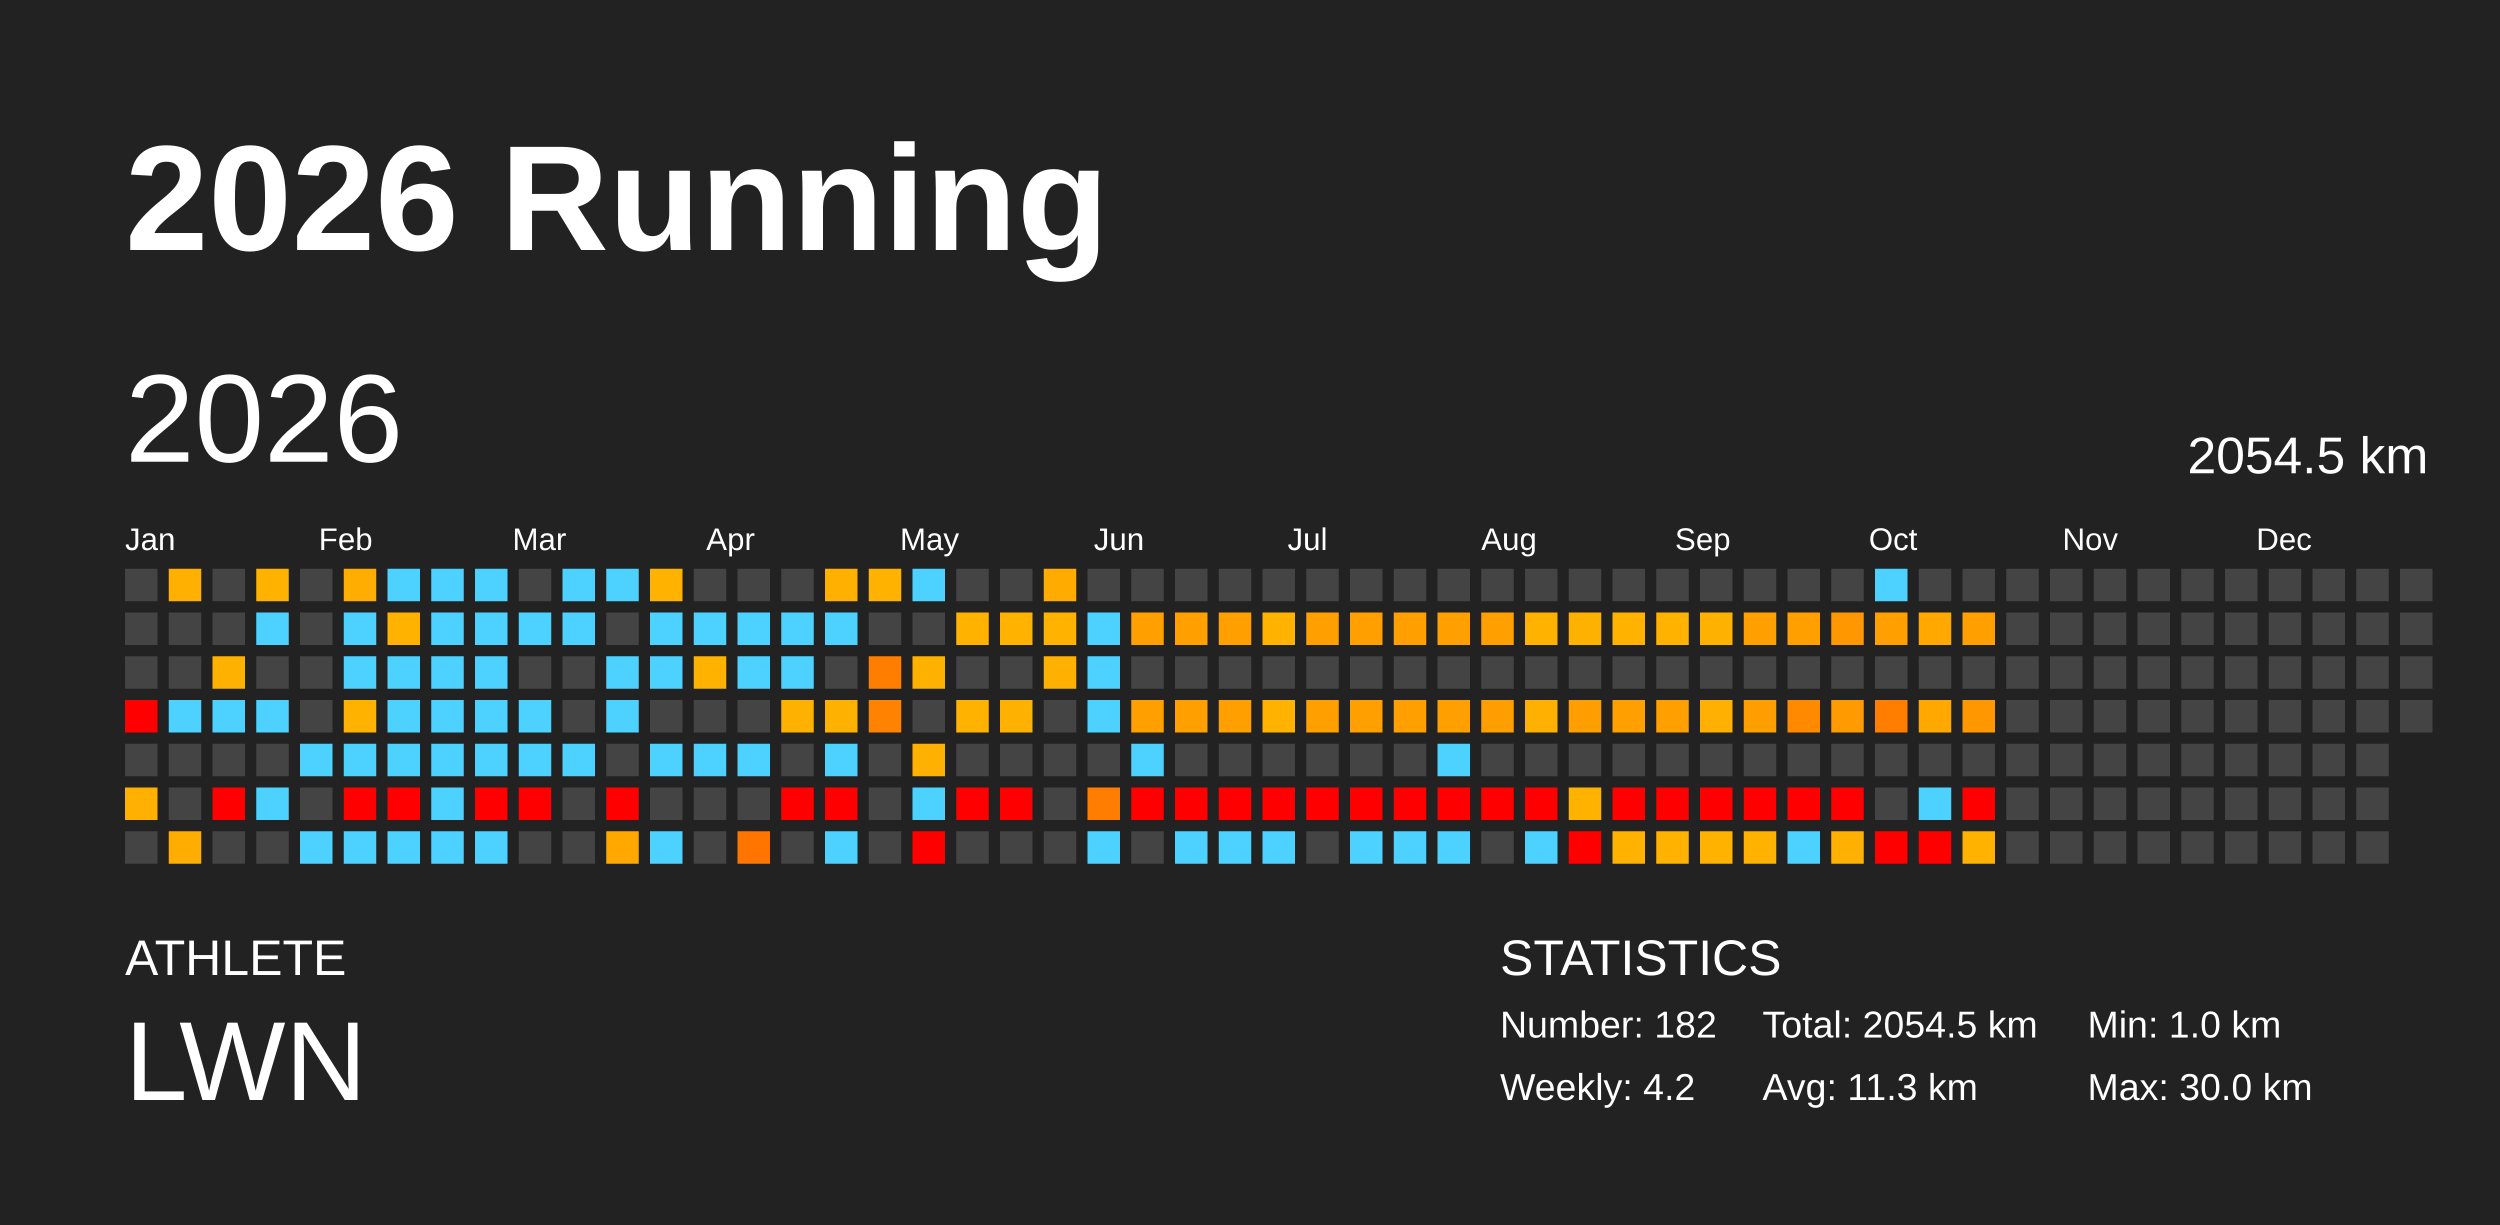
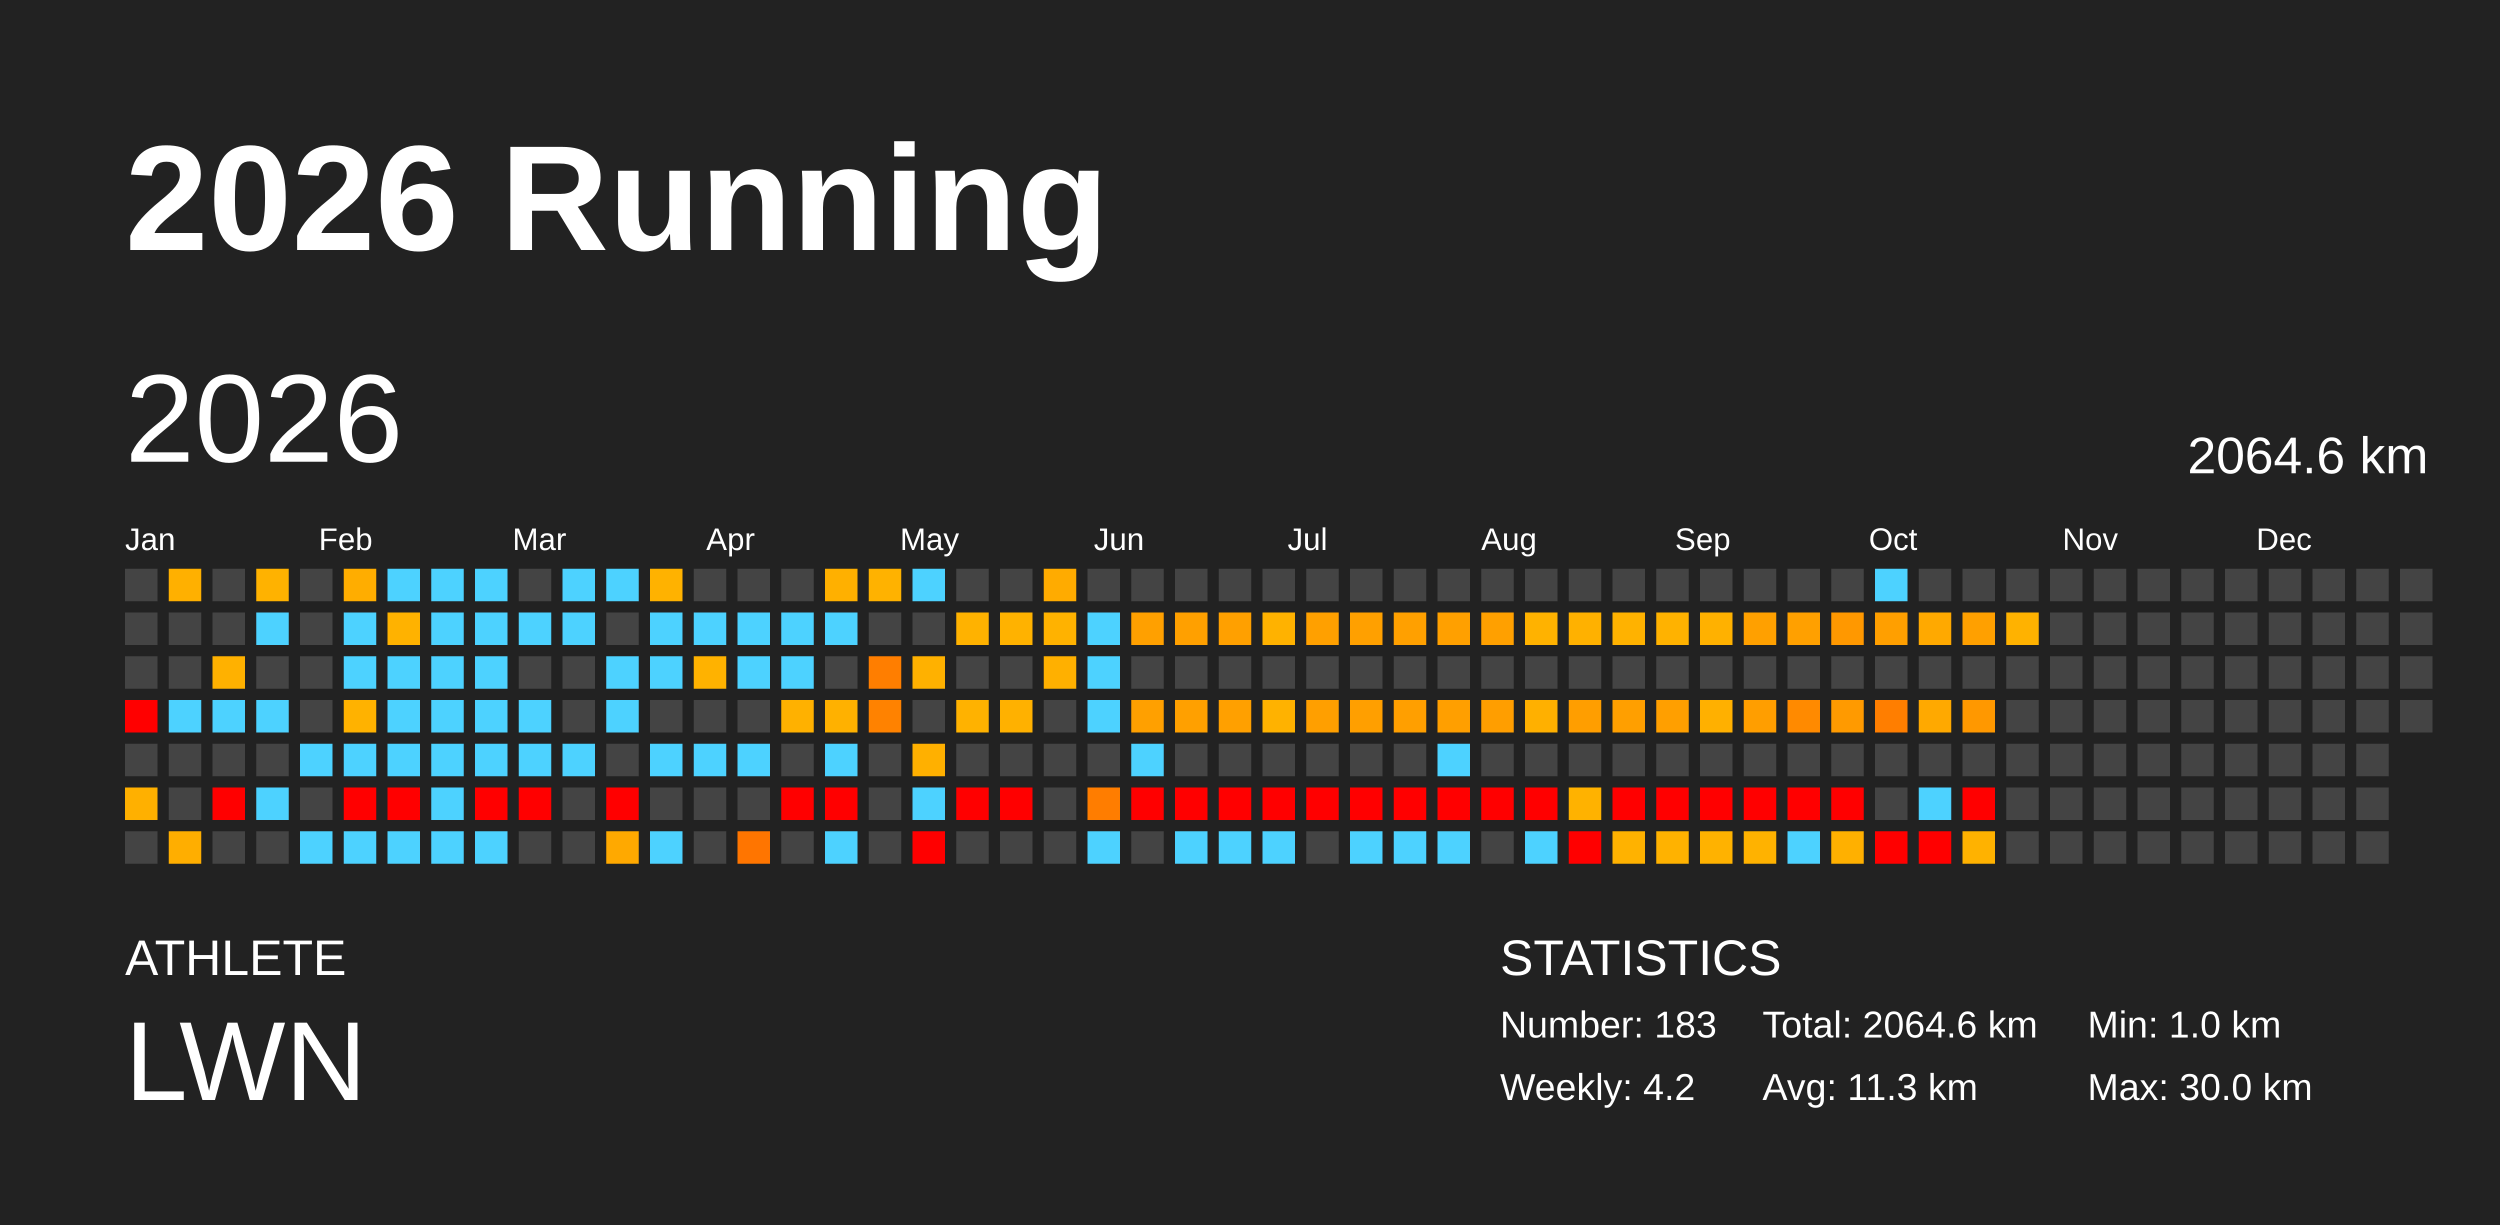
<svg xmlns="http://www.w3.org/2000/svg" baseProfile="full" height="98mm" version="1.1" viewBox="0,0,200,98" width="200mm">
  <defs />
  <rect fill="#222222" height="98" width="200" x="0" y="0" />
  <text fill="#FFFFFF" style="font-size:12px; font-family:Arial; font-weight:bold;" x="10" y="20">2026 Running</text>
  <text fill="#FFFFFF" style="font-size:4px; font-family:Arial" x="10" y="78">ATHLETE</text>
  <text fill="#FFFFFF" style="font-size:9px; font-family:Arial" x="10" y="88">LWN</text>
  <text fill="#FFFFFF" style="font-size:4px; font-family:Arial" x="120" y="78">STATISTICS</text>
-   <text fill="#FFFFFF" style="font-size:3px; font-family:Arial" x="120" y="83">Number: 182</text>
+   <text fill="#FFFFFF" style="font-size:3px; font-family:Arial" x="120" y="83">Number: 183</text>
  <text fill="#FFFFFF" style="font-size:3px; font-family:Arial" x="120" y="88">Weekly: 4.2</text>
-   <text fill="#FFFFFF" style="font-size:3px; font-family:Arial" x="141" y="83">Total: 2054.5 km</text>
+   <text fill="#FFFFFF" style="font-size:3px; font-family:Arial" x="141" y="83">Total: 2064.6 km</text>
  <text fill="#FFFFFF" style="font-size:3px; font-family:Arial" x="141" y="88">Avg: 11.3 km</text>
  <text fill="#FFFFFF" style="font-size:3px; font-family:Arial" x="167" y="83">Min: 1.0 km</text>
  <text fill="#FFFFFF" style="font-size:3px; font-family:Arial" x="167" y="88">Max: 30.0 km</text>
  <text dominant-baseline="hanging" fill="#FFFFFF" style="font-size:10.0px; font-family:Arial;" x="10" y="30">2026</text>
-   <text dominant-baseline="hanging" fill="#FFFFFF" style="font-size:4.125px; font-family:Arial;" x="175" y="35">2054.5 km</text>
+   <text dominant-baseline="hanging" fill="#FFFFFF" style="font-size:4.125px; font-family:Arial;" x="175" y="35">2064.6 km</text>
  <text fill="#FFFFFF" style="font-size:2.5px; font-family:Arial" x="10.0" y="44">Jan</text>
  <text fill="#FFFFFF" style="font-size:2.5px; font-family:Arial" x="25.5" y="44">Feb</text>
  <text fill="#FFFFFF" style="font-size:2.5px; font-family:Arial" x="41.0" y="44">Mar</text>
  <text fill="#FFFFFF" style="font-size:2.5px; font-family:Arial" x="56.5" y="44">Apr</text>
  <text fill="#FFFFFF" style="font-size:2.5px; font-family:Arial" x="72.0" y="44">May</text>
  <text fill="#FFFFFF" style="font-size:2.5px; font-family:Arial" x="87.5" y="44">Jun</text>
  <text fill="#FFFFFF" style="font-size:2.5px; font-family:Arial" x="103.0" y="44">Jul</text>
  <text fill="#FFFFFF" style="font-size:2.5px; font-family:Arial" x="118.5" y="44">Aug</text>
  <text fill="#FFFFFF" style="font-size:2.5px; font-family:Arial" x="134.0" y="44">Sep</text>
  <text fill="#FFFFFF" style="font-size:2.5px; font-family:Arial" x="149.5" y="44">Oct</text>
  <text fill="#FFFFFF" style="font-size:2.5px; font-family:Arial" x="165.0" y="44">Nov</text>
  <text fill="#FFFFFF" style="font-size:2.5px; font-family:Arial" x="180.5" y="44">Dec</text>
  <rect fill="#444444" height="2.6" width="2.6" x="10.0" y="45.5" />
  <rect fill="#444444" height="2.6" width="2.6" x="10.0" y="49.0" />
  <rect fill="#444444" height="2.6" width="2.6" x="10.0" y="52.5" />
  <rect fill="red" height="2.6" width="2.6" x="10.0" y="56.0" />
  <rect fill="#444444" height="2.6" width="2.6" x="10.0" y="59.5" />
  <rect fill="#ffb000" height="2.6" width="2.6" x="10.0" y="63.0" />
  <rect fill="#444444" height="2.6" width="2.6" x="10.0" y="66.5" />
  <rect fill="#ffb000" height="2.6" width="2.6" x="13.5" y="45.5" />
  <rect fill="#444444" height="2.6" width="2.6" x="13.5" y="49.0" />
  <rect fill="#444444" height="2.6" width="2.6" x="13.5" y="52.5" />
  <rect fill="#4dd2ff" height="2.6" width="2.6" x="13.5" y="56.0" />
  <rect fill="#444444" height="2.6" width="2.6" x="13.5" y="59.5" />
  <rect fill="#444444" height="2.6" width="2.6" x="13.5" y="63.0" />
  <rect fill="#ffae00" height="2.6" width="2.6" x="13.5" y="66.5" />
  <rect fill="#444444" height="2.6" width="2.6" x="17.0" y="45.5" />
  <rect fill="#444444" height="2.6" width="2.6" x="17.0" y="49.0" />
  <rect fill="#ffb100" height="2.6" width="2.6" x="17.0" y="52.5" />
  <rect fill="#4dd2ff" height="2.6" width="2.6" x="17.0" y="56.0" />
  <rect fill="#444444" height="2.6" width="2.6" x="17.0" y="59.5" />
  <rect fill="red" height="2.6" width="2.6" x="17.0" y="63.0" />
  <rect fill="#444444" height="2.6" width="2.6" x="17.0" y="66.5" />
  <rect fill="#ffb200" height="2.6" width="2.6" x="20.5" y="45.5" />
  <rect fill="#4dd2ff" height="2.6" width="2.6" x="20.5" y="49.0" />
  <rect fill="#444444" height="2.6" width="2.6" x="20.5" y="52.5" />
  <rect fill="#4dd2ff" height="2.6" width="2.6" x="20.5" y="56.0" />
  <rect fill="#444444" height="2.6" width="2.6" x="20.5" y="59.5" />
  <rect fill="#4dd2ff" height="2.6" width="2.6" x="20.5" y="63.0" />
  <rect fill="#444444" height="2.6" width="2.6" x="20.5" y="66.5" />
  <rect fill="#444444" height="2.6" width="2.6" x="24.0" y="45.5" />
  <rect fill="#444444" height="2.6" width="2.6" x="24.0" y="49.0" />
  <rect fill="#444444" height="2.6" width="2.6" x="24.0" y="52.5" />
  <rect fill="#444444" height="2.6" width="2.6" x="24.0" y="56.0" />
  <rect fill="#4dd2ff" height="2.6" width="2.6" x="24.0" y="59.5" />
  <rect fill="#444444" height="2.6" width="2.6" x="24.0" y="63.0" />
  <rect fill="#4dd2ff" height="2.6" width="2.6" x="24.0" y="66.5" />
  <rect fill="#ffad00" height="2.6" width="2.6" x="27.5" y="45.5" />
  <rect fill="#4dd2ff" height="2.6" width="2.6" x="27.5" y="49.0" />
  <rect fill="#4dd2ff" height="2.6" width="2.6" x="27.5" y="52.5" />
  <rect fill="#ffb200" height="2.6" width="2.6" x="27.5" y="56.0" />
  <rect fill="#4dd2ff" height="2.6" width="2.6" x="27.5" y="59.5" />
  <rect fill="red" height="2.6" width="2.6" x="27.5" y="63.0" />
  <rect fill="#4dd2ff" height="2.6" width="2.6" x="27.5" y="66.5" />
  <rect fill="#4dd2ff" height="2.6" width="2.6" x="31.0" y="45.5" />
  <rect fill="#ffb200" height="2.6" width="2.6" x="31.0" y="49.0" />
  <rect fill="#4dd2ff" height="2.6" width="2.6" x="31.0" y="52.5" />
  <rect fill="#4dd2ff" height="2.6" width="2.6" x="31.0" y="56.0" />
  <rect fill="#4dd2ff" height="2.6" width="2.6" x="31.0" y="59.5" />
  <rect fill="red" height="2.6" width="2.6" x="31.0" y="63.0" />
  <rect fill="#4dd2ff" height="2.6" width="2.6" x="31.0" y="66.5" />
  <rect fill="#4dd2ff" height="2.6" width="2.6" x="34.5" y="45.5" />
  <rect fill="#4dd2ff" height="2.6" width="2.6" x="34.5" y="49.0" />
  <rect fill="#4dd2ff" height="2.6" width="2.6" x="34.5" y="52.5" />
  <rect fill="#4dd2ff" height="2.6" width="2.6" x="34.5" y="56.0" />
  <rect fill="#4dd2ff" height="2.6" width="2.6" x="34.5" y="59.5" />
  <rect fill="#4dd2ff" height="2.6" width="2.6" x="34.5" y="63.0" />
  <rect fill="#4dd2ff" height="2.6" width="2.6" x="34.5" y="66.5" />
  <rect fill="#4dd2ff" height="2.6" width="2.6" x="38.0" y="45.5" />
  <rect fill="#4dd2ff" height="2.6" width="2.6" x="38.0" y="49.0" />
  <rect fill="#4dd2ff" height="2.6" width="2.6" x="38.0" y="52.5" />
  <rect fill="#4dd2ff" height="2.6" width="2.6" x="38.0" y="56.0" />
  <rect fill="#4dd2ff" height="2.6" width="2.6" x="38.0" y="59.5" />
  <rect fill="red" height="2.6" width="2.6" x="38.0" y="63.0" />
  <rect fill="#4dd2ff" height="2.6" width="2.6" x="38.0" y="66.5" />
  <rect fill="#444444" height="2.6" width="2.6" x="41.5" y="45.5" />
  <rect fill="#4dd2ff" height="2.6" width="2.6" x="41.5" y="49.0" />
  <rect fill="#444444" height="2.6" width="2.6" x="41.5" y="52.5" />
  <rect fill="#4dd2ff" height="2.6" width="2.6" x="41.5" y="56.0" />
  <rect fill="#4dd2ff" height="2.6" width="2.6" x="41.5" y="59.5" />
  <rect fill="red" height="2.6" width="2.6" x="41.5" y="63.0" />
  <rect fill="#444444" height="2.6" width="2.6" x="41.5" y="66.5" />
  <rect fill="#4dd2ff" height="2.6" width="2.6" x="45.0" y="45.5" />
  <rect fill="#4dd2ff" height="2.6" width="2.6" x="45.0" y="49.0" />
  <rect fill="#444444" height="2.6" width="2.6" x="45.0" y="52.5" />
  <rect fill="#444444" height="2.6" width="2.6" x="45.0" y="56.0" />
  <rect fill="#4dd2ff" height="2.6" width="2.6" x="45.0" y="59.5" />
  <rect fill="#444444" height="2.6" width="2.6" x="45.0" y="63.0" />
  <rect fill="#444444" height="2.6" width="2.6" x="45.0" y="66.5" />
  <rect fill="#4dd2ff" height="2.6" width="2.6" x="48.5" y="45.5" />
  <rect fill="#444444" height="2.6" width="2.6" x="48.5" y="49.0" />
  <rect fill="#4dd2ff" height="2.6" width="2.6" x="48.5" y="52.5" />
  <rect fill="#4dd2ff" height="2.6" width="2.6" x="48.5" y="56.0" />
  <rect fill="#444444" height="2.6" width="2.6" x="48.5" y="59.5" />
  <rect fill="red" height="2.6" width="2.6" x="48.5" y="63.0" />
  <rect fill="#ffa900" height="2.6" width="2.6" x="48.5" y="66.5" />
  <rect fill="#ffb200" height="2.6" width="2.6" x="52.0" y="45.5" />
  <rect fill="#4dd2ff" height="2.6" width="2.6" x="52.0" y="49.0" />
  <rect fill="#4dd2ff" height="2.6" width="2.6" x="52.0" y="52.5" />
  <rect fill="#444444" height="2.6" width="2.6" x="52.0" y="56.0" />
  <rect fill="#4dd2ff" height="2.6" width="2.6" x="52.0" y="59.5" />
  <rect fill="#444444" height="2.6" width="2.6" x="52.0" y="63.0" />
  <rect fill="#4dd2ff" height="2.6" width="2.6" x="52.0" y="66.5" />
  <rect fill="#444444" height="2.6" width="2.6" x="55.5" y="45.5" />
  <rect fill="#4dd2ff" height="2.6" width="2.6" x="55.5" y="49.0" />
  <rect fill="#ffb200" height="2.6" width="2.6" x="55.5" y="52.5" />
  <rect fill="#444444" height="2.6" width="2.6" x="55.5" y="56.0" />
  <rect fill="#4dd2ff" height="2.6" width="2.6" x="55.5" y="59.5" />
  <rect fill="#444444" height="2.6" width="2.6" x="55.5" y="63.0" />
  <rect fill="#444444" height="2.6" width="2.6" x="55.5" y="66.5" />
  <rect fill="#444444" height="2.6" width="2.6" x="59.0" y="45.5" />
  <rect fill="#4dd2ff" height="2.6" width="2.6" x="59.0" y="49.0" />
  <rect fill="#4dd2ff" height="2.6" width="2.6" x="59.0" y="52.5" />
  <rect fill="#444444" height="2.6" width="2.6" x="59.0" y="56.0" />
  <rect fill="#4dd2ff" height="2.6" width="2.6" x="59.0" y="59.5" />
  <rect fill="#444444" height="2.6" width="2.6" x="59.0" y="63.0" />
  <rect fill="#ff7500" height="2.6" width="2.6" x="59.0" y="66.5" />
  <rect fill="#444444" height="2.6" width="2.6" x="62.5" y="45.5" />
  <rect fill="#4dd2ff" height="2.6" width="2.6" x="62.5" y="49.0" />
  <rect fill="#4dd2ff" height="2.6" width="2.6" x="62.5" y="52.5" />
  <rect fill="#ffb100" height="2.6" width="2.6" x="62.5" y="56.0" />
  <rect fill="#444444" height="2.6" width="2.6" x="62.5" y="59.5" />
  <rect fill="red" height="2.6" width="2.6" x="62.5" y="63.0" />
  <rect fill="#444444" height="2.6" width="2.6" x="62.5" y="66.5" />
  <rect fill="#ffb000" height="2.6" width="2.6" x="66.0" y="45.5" />
  <rect fill="#4dd2ff" height="2.6" width="2.6" x="66.0" y="49.0" />
  <rect fill="#444444" height="2.6" width="2.6" x="66.0" y="52.5" />
  <rect fill="#ffb100" height="2.6" width="2.6" x="66.0" y="56.0" />
  <rect fill="#4dd2ff" height="2.6" width="2.6" x="66.0" y="59.5" />
  <rect fill="red" height="2.6" width="2.6" x="66.0" y="63.0" />
  <rect fill="#4dd2ff" height="2.6" width="2.6" x="66.0" y="66.5" />
  <rect fill="#ffb200" height="2.6" width="2.6" x="69.5" y="45.5" />
  <rect fill="#444444" height="2.6" width="2.6" x="69.5" y="49.0" />
  <rect fill="#ff7e00" height="2.6" width="2.6" x="69.5" y="52.5" />
  <rect fill="#ff8200" height="2.6" width="2.6" x="69.5" y="56.0" />
  <rect fill="#444444" height="2.6" width="2.6" x="69.5" y="59.5" />
  <rect fill="#444444" height="2.6" width="2.6" x="69.5" y="63.0" />
  <rect fill="#444444" height="2.6" width="2.6" x="69.5" y="66.5" />
  <rect fill="#4dd2ff" height="2.6" width="2.6" x="73.0" y="45.5" />
  <rect fill="#444444" height="2.6" width="2.6" x="73.0" y="49.0" />
  <rect fill="#ffb100" height="2.6" width="2.6" x="73.0" y="52.5" />
  <rect fill="#444444" height="2.6" width="2.6" x="73.0" y="56.0" />
  <rect fill="#ffb000" height="2.6" width="2.6" x="73.0" y="59.5" />
  <rect fill="#4dd2ff" height="2.6" width="2.6" x="73.0" y="63.0" />
  <rect fill="red" height="2.6" width="2.6" x="73.0" y="66.5" />
  <rect fill="#444444" height="2.6" width="2.6" x="76.5" y="45.5" />
  <rect fill="#ffb200" height="2.6" width="2.6" x="76.5" y="49.0" />
  <rect fill="#444444" height="2.6" width="2.6" x="76.5" y="52.5" />
  <rect fill="#ffb200" height="2.6" width="2.6" x="76.5" y="56.0" />
  <rect fill="#444444" height="2.6" width="2.6" x="76.5" y="59.5" />
  <rect fill="red" height="2.6" width="2.6" x="76.5" y="63.0" />
  <rect fill="#444444" height="2.6" width="2.6" x="76.5" y="66.5" />
  <rect fill="#444444" height="2.6" width="2.6" x="80.0" y="45.5" />
  <rect fill="#ffb200" height="2.6" width="2.6" x="80.0" y="49.0" />
  <rect fill="#444444" height="2.6" width="2.6" x="80.0" y="52.5" />
  <rect fill="#ffb100" height="2.6" width="2.6" x="80.0" y="56.0" />
  <rect fill="#444444" height="2.6" width="2.6" x="80.0" y="59.5" />
  <rect fill="red" height="2.6" width="2.6" x="80.0" y="63.0" />
  <rect fill="#444444" height="2.6" width="2.6" x="80.0" y="66.5" />
  <rect fill="#ffab00" height="2.6" width="2.6" x="83.5" y="45.5" />
  <rect fill="#ffb200" height="2.6" width="2.6" x="83.5" y="49.0" />
  <rect fill="#ffb000" height="2.6" width="2.6" x="83.5" y="52.5" />
  <rect fill="#444444" height="2.6" width="2.6" x="83.5" y="56.0" />
  <rect fill="#444444" height="2.6" width="2.6" x="83.5" y="59.5" />
  <rect fill="#444444" height="2.6" width="2.6" x="83.5" y="63.0" />
  <rect fill="#444444" height="2.6" width="2.6" x="83.5" y="66.5" />
  <rect fill="#444444" height="2.6" width="2.6" x="87.0" y="45.5" />
  <rect fill="#4dd2ff" height="2.6" width="2.6" x="87.0" y="49.0" />
  <rect fill="#4dd2ff" height="2.6" width="2.6" x="87.0" y="52.5" />
  <rect fill="#4dd2ff" height="2.6" width="2.6" x="87.0" y="56.0" />
  <rect fill="#444444" height="2.6" width="2.6" x="87.0" y="59.5" />
  <rect fill="#ff7d00" height="2.6" width="2.6" x="87.0" y="63.0" />
  <rect fill="#4dd2ff" height="2.6" width="2.6" x="87.0" y="66.5" />
  <rect fill="#444444" height="2.6" width="2.6" x="90.5" y="45.5" />
  <rect fill="#ffa000" height="2.6" width="2.6" x="90.5" y="49.0" />
  <rect fill="#444444" height="2.6" width="2.6" x="90.5" y="52.5" />
  <rect fill="#ffa000" height="2.6" width="2.6" x="90.5" y="56.0" />
  <rect fill="#4dd2ff" height="2.6" width="2.6" x="90.5" y="59.5" />
  <rect fill="red" height="2.6" width="2.6" x="90.5" y="63.0" />
  <rect fill="#444444" height="2.6" width="2.6" x="90.5" y="66.5" />
  <rect fill="#444444" height="2.6" width="2.6" x="94.0" y="45.5" />
  <rect fill="#ffa000" height="2.6" width="2.6" x="94.0" y="49.0" />
  <rect fill="#444444" height="2.6" width="2.6" x="94.0" y="52.5" />
  <rect fill="#ffa000" height="2.6" width="2.6" x="94.0" y="56.0" />
  <rect fill="#444444" height="2.6" width="2.6" x="94.0" y="59.5" />
  <rect fill="red" height="2.6" width="2.6" x="94.0" y="63.0" />
  <rect fill="#4dd2ff" height="2.6" width="2.6" x="94.0" y="66.5" />
  <rect fill="#444444" height="2.6" width="2.6" x="97.5" y="45.5" />
  <rect fill="#ffa000" height="2.6" width="2.6" x="97.5" y="49.0" />
  <rect fill="#444444" height="2.6" width="2.6" x="97.5" y="52.5" />
  <rect fill="#ffa000" height="2.6" width="2.6" x="97.5" y="56.0" />
  <rect fill="#444444" height="2.6" width="2.6" x="97.5" y="59.5" />
  <rect fill="red" height="2.6" width="2.6" x="97.5" y="63.0" />
  <rect fill="#4dd2ff" height="2.6" width="2.6" x="97.5" y="66.5" />
  <rect fill="#444444" height="2.6" width="2.6" x="101.0" y="45.5" />
  <rect fill="#ffb200" height="2.6" width="2.6" x="101.0" y="49.0" />
  <rect fill="#444444" height="2.6" width="2.6" x="101.0" y="52.5" />
  <rect fill="#ffb200" height="2.6" width="2.6" x="101.0" y="56.0" />
  <rect fill="#444444" height="2.6" width="2.6" x="101.0" y="59.5" />
  <rect fill="red" height="2.6" width="2.6" x="101.0" y="63.0" />
  <rect fill="#4dd2ff" height="2.6" width="2.6" x="101.0" y="66.5" />
  <rect fill="#444444" height="2.6" width="2.6" x="104.5" y="45.5" />
  <rect fill="#ffa000" height="2.6" width="2.6" x="104.5" y="49.0" />
  <rect fill="#444444" height="2.6" width="2.6" x="104.5" y="52.5" />
  <rect fill="#ff9f00" height="2.6" width="2.6" x="104.5" y="56.0" />
  <rect fill="#444444" height="2.6" width="2.6" x="104.5" y="59.5" />
  <rect fill="red" height="2.6" width="2.6" x="104.5" y="63.0" />
  <rect fill="#444444" height="2.6" width="2.6" x="104.5" y="66.5" />
  <rect fill="#444444" height="2.6" width="2.6" x="108.0" y="45.5" />
  <rect fill="#ffa000" height="2.6" width="2.6" x="108.0" y="49.0" />
  <rect fill="#444444" height="2.6" width="2.6" x="108.0" y="52.5" />
  <rect fill="#ff9f00" height="2.6" width="2.6" x="108.0" y="56.0" />
  <rect fill="#444444" height="2.6" width="2.6" x="108.0" y="59.5" />
  <rect fill="red" height="2.6" width="2.6" x="108.0" y="63.0" />
  <rect fill="#4dd2ff" height="2.6" width="2.6" x="108.0" y="66.5" />
  <rect fill="#444444" height="2.6" width="2.6" x="111.5" y="45.5" />
  <rect fill="#ffa000" height="2.6" width="2.6" x="111.5" y="49.0" />
  <rect fill="#444444" height="2.6" width="2.6" x="111.5" y="52.5" />
  <rect fill="#ff9f00" height="2.6" width="2.6" x="111.5" y="56.0" />
  <rect fill="#444444" height="2.6" width="2.6" x="111.5" y="59.5" />
  <rect fill="red" height="2.6" width="2.6" x="111.5" y="63.0" />
  <rect fill="#4dd2ff" height="2.6" width="2.6" x="111.5" y="66.5" />
  <rect fill="#444444" height="2.6" width="2.6" x="115.0" y="45.5" />
  <rect fill="#ffa000" height="2.6" width="2.6" x="115.0" y="49.0" />
  <rect fill="#444444" height="2.6" width="2.6" x="115.0" y="52.5" />
  <rect fill="#ff9f00" height="2.6" width="2.6" x="115.0" y="56.0" />
  <rect fill="#4dd2ff" height="2.6" width="2.6" x="115.0" y="59.5" />
  <rect fill="red" height="2.6" width="2.6" x="115.0" y="63.0" />
  <rect fill="#4dd2ff" height="2.6" width="2.6" x="115.0" y="66.5" />
  <rect fill="#444444" height="2.6" width="2.6" x="118.5" y="45.5" />
  <rect fill="#ffa000" height="2.6" width="2.6" x="118.5" y="49.0" />
  <rect fill="#444444" height="2.6" width="2.6" x="118.5" y="52.5" />
  <rect fill="#ff9e00" height="2.6" width="2.6" x="118.5" y="56.0" />
  <rect fill="#444444" height="2.6" width="2.6" x="118.5" y="59.5" />
  <rect fill="red" height="2.6" width="2.6" x="118.5" y="63.0" />
  <rect fill="#444444" height="2.6" width="2.6" x="118.5" y="66.5" />
  <rect fill="#444444" height="2.6" width="2.6" x="122.0" y="45.5" />
  <rect fill="#ffb200" height="2.6" width="2.6" x="122.0" y="49.0" />
  <rect fill="#444444" height="2.6" width="2.6" x="122.0" y="52.5" />
  <rect fill="#ffb000" height="2.6" width="2.6" x="122.0" y="56.0" />
  <rect fill="#444444" height="2.6" width="2.6" x="122.0" y="59.5" />
  <rect fill="red" height="2.6" width="2.6" x="122.0" y="63.0" />
  <rect fill="#4dd2ff" height="2.6" width="2.6" x="122.0" y="66.5" />
  <rect fill="#444444" height="2.6" width="2.6" x="125.5" y="45.5" />
  <rect fill="#ffb100" height="2.6" width="2.6" x="125.5" y="49.0" />
  <rect fill="#444444" height="2.6" width="2.6" x="125.5" y="52.5" />
  <rect fill="#ff9e00" height="2.6" width="2.6" x="125.5" y="56.0" />
  <rect fill="#444444" height="2.6" width="2.6" x="125.5" y="59.5" />
  <rect fill="#ffb200" height="2.6" width="2.6" x="125.5" y="63.0" />
  <rect fill="red" height="2.6" width="2.6" x="125.5" y="66.5" />
  <rect fill="#444444" height="2.6" width="2.6" x="129.0" y="45.5" />
  <rect fill="#ffb200" height="2.6" width="2.6" x="129.0" y="49.0" />
  <rect fill="#444444" height="2.6" width="2.6" x="129.0" y="52.5" />
  <rect fill="#ff9f00" height="2.6" width="2.6" x="129.0" y="56.0" />
  <rect fill="#444444" height="2.6" width="2.6" x="129.0" y="59.5" />
  <rect fill="red" height="2.6" width="2.6" x="129.0" y="63.0" />
  <rect fill="#ffb200" height="2.6" width="2.6" x="129.0" y="66.5" />
  <rect fill="#444444" height="2.6" width="2.6" x="132.5" y="45.5" />
  <rect fill="#ffb200" height="2.6" width="2.6" x="132.5" y="49.0" />
  <rect fill="#444444" height="2.6" width="2.6" x="132.5" y="52.5" />
  <rect fill="#ff9f00" height="2.6" width="2.6" x="132.5" y="56.0" />
  <rect fill="#444444" height="2.6" width="2.6" x="132.5" y="59.5" />
  <rect fill="red" height="2.6" width="2.6" x="132.5" y="63.0" />
  <rect fill="#ffb200" height="2.6" width="2.6" x="132.5" y="66.5" />
  <rect fill="#444444" height="2.6" width="2.6" x="136.0" y="45.5" />
  <rect fill="#ffb100" height="2.6" width="2.6" x="136.0" y="49.0" />
  <rect fill="#444444" height="2.6" width="2.6" x="136.0" y="52.5" />
  <rect fill="#ffb000" height="2.6" width="2.6" x="136.0" y="56.0" />
  <rect fill="#444444" height="2.6" width="2.6" x="136.0" y="59.5" />
  <rect fill="red" height="2.6" width="2.6" x="136.0" y="63.0" />
  <rect fill="#ffb200" height="2.6" width="2.6" x="136.0" y="66.5" />
  <rect fill="#444444" height="2.6" width="2.6" x="139.5" y="45.5" />
  <rect fill="#ffa000" height="2.6" width="2.6" x="139.5" y="49.0" />
  <rect fill="#444444" height="2.6" width="2.6" x="139.5" y="52.5" />
  <rect fill="#ff9e00" height="2.6" width="2.6" x="139.5" y="56.0" />
  <rect fill="#444444" height="2.6" width="2.6" x="139.5" y="59.5" />
  <rect fill="red" height="2.6" width="2.6" x="139.5" y="63.0" />
  <rect fill="#ffb200" height="2.6" width="2.6" x="139.5" y="66.5" />
  <rect fill="#444444" height="2.6" width="2.6" x="143.0" y="45.5" />
  <rect fill="#ffa000" height="2.6" width="2.6" x="143.0" y="49.0" />
  <rect fill="#444444" height="2.6" width="2.6" x="143.0" y="52.5" />
  <rect fill="#ff8a00" height="2.6" width="2.6" x="143.0" y="56.0" />
  <rect fill="#444444" height="2.6" width="2.6" x="143.0" y="59.5" />
  <rect fill="red" height="2.6" width="2.6" x="143.0" y="63.0" />
  <rect fill="#4dd2ff" height="2.6" width="2.6" x="143.0" y="66.5" />
  <rect fill="#444444" height="2.6" width="2.6" x="146.5" y="45.5" />
  <rect fill="#ff9800" height="2.6" width="2.6" x="146.5" y="49.0" />
  <rect fill="#444444" height="2.6" width="2.6" x="146.5" y="52.5" />
  <rect fill="#ff9a00" height="2.6" width="2.6" x="146.5" y="56.0" />
  <rect fill="#444444" height="2.6" width="2.6" x="146.5" y="59.5" />
  <rect fill="red" height="2.6" width="2.6" x="146.5" y="63.0" />
  <rect fill="#ffb000" height="2.6" width="2.6" x="146.5" y="66.5" />
  <rect fill="#4dd2ff" height="2.6" width="2.6" x="150.0" y="45.5" />
  <rect fill="#ff9f00" height="2.6" width="2.6" x="150.0" y="49.0" />
  <rect fill="#444444" height="2.6" width="2.6" x="150.0" y="52.5" />
  <rect fill="#ff7e00" height="2.6" width="2.6" x="150.0" y="56.0" />
  <rect fill="#444444" height="2.6" width="2.6" x="150.0" y="59.5" />
  <rect fill="#444444" height="2.6" width="2.6" x="150.0" y="63.0" />
  <rect fill="red" height="2.6" width="2.6" x="150.0" y="66.5" />
  <rect fill="#444444" height="2.6" width="2.6" x="153.5" y="45.5" />
  <rect fill="#ffa900" height="2.6" width="2.6" x="153.5" y="49.0" />
  <rect fill="#444444" height="2.6" width="2.6" x="153.5" y="52.5" />
  <rect fill="#ffa900" height="2.6" width="2.6" x="153.5" y="56.0" />
  <rect fill="#444444" height="2.6" width="2.6" x="153.5" y="59.5" />
  <rect fill="#4dd2ff" height="2.6" width="2.6" x="153.5" y="63.0" />
  <rect fill="red" height="2.6" width="2.6" x="153.5" y="66.5" />
  <rect fill="#444444" height="2.6" width="2.6" x="157.0" y="45.5" />
  <rect fill="#ffa000" height="2.6" width="2.6" x="157.0" y="49.0" />
  <rect fill="#444444" height="2.6" width="2.6" x="157.0" y="52.5" />
  <rect fill="#ff9800" height="2.6" width="2.6" x="157.0" y="56.0" />
  <rect fill="#444444" height="2.6" width="2.6" x="157.0" y="59.5" />
  <rect fill="red" height="2.6" width="2.6" x="157.0" y="63.0" />
  <rect fill="#ffb200" height="2.6" width="2.6" x="157.0" y="66.5" />
  <rect fill="#444444" height="2.6" width="2.6" x="160.5" y="45.5" />
-   <rect fill="#444444" height="2.6" width="2.6" x="160.5" y="49.0" />
+   <rect fill="#ffb200" height="2.6" width="2.6" x="160.5" y="49.0" />
  <rect fill="#444444" height="2.6" width="2.6" x="160.5" y="52.5" />
  <rect fill="#444444" height="2.6" width="2.6" x="160.5" y="56.0" />
  <rect fill="#444444" height="2.6" width="2.6" x="160.5" y="59.5" />
  <rect fill="#444444" height="2.6" width="2.6" x="160.5" y="63.0" />
  <rect fill="#444444" height="2.6" width="2.6" x="160.5" y="66.5" />
  <rect fill="#444444" height="2.6" width="2.6" x="164.0" y="45.5" />
  <rect fill="#444444" height="2.6" width="2.6" x="164.0" y="49.0" />
  <rect fill="#444444" height="2.6" width="2.6" x="164.0" y="52.5" />
  <rect fill="#444444" height="2.6" width="2.6" x="164.0" y="56.0" />
  <rect fill="#444444" height="2.6" width="2.6" x="164.0" y="59.5" />
  <rect fill="#444444" height="2.6" width="2.6" x="164.0" y="63.0" />
  <rect fill="#444444" height="2.6" width="2.6" x="164.0" y="66.5" />
  <rect fill="#444444" height="2.6" width="2.6" x="167.5" y="45.5" />
  <rect fill="#444444" height="2.6" width="2.6" x="167.5" y="49.0" />
  <rect fill="#444444" height="2.6" width="2.6" x="167.5" y="52.5" />
  <rect fill="#444444" height="2.6" width="2.6" x="167.5" y="56.0" />
  <rect fill="#444444" height="2.6" width="2.6" x="167.5" y="59.5" />
  <rect fill="#444444" height="2.6" width="2.6" x="167.5" y="63.0" />
  <rect fill="#444444" height="2.6" width="2.6" x="167.5" y="66.5" />
  <rect fill="#444444" height="2.6" width="2.6" x="171.0" y="45.5" />
  <rect fill="#444444" height="2.6" width="2.6" x="171.0" y="49.0" />
  <rect fill="#444444" height="2.6" width="2.6" x="171.0" y="52.5" />
  <rect fill="#444444" height="2.6" width="2.6" x="171.0" y="56.0" />
  <rect fill="#444444" height="2.6" width="2.6" x="171.0" y="59.5" />
  <rect fill="#444444" height="2.6" width="2.6" x="171.0" y="63.0" />
  <rect fill="#444444" height="2.6" width="2.6" x="171.0" y="66.5" />
  <rect fill="#444444" height="2.6" width="2.6" x="174.5" y="45.5" />
  <rect fill="#444444" height="2.6" width="2.6" x="174.5" y="49.0" />
  <rect fill="#444444" height="2.6" width="2.6" x="174.5" y="52.5" />
  <rect fill="#444444" height="2.6" width="2.6" x="174.5" y="56.0" />
  <rect fill="#444444" height="2.6" width="2.6" x="174.5" y="59.5" />
  <rect fill="#444444" height="2.6" width="2.6" x="174.5" y="63.0" />
  <rect fill="#444444" height="2.6" width="2.6" x="174.5" y="66.5" />
  <rect fill="#444444" height="2.6" width="2.6" x="178.0" y="45.5" />
  <rect fill="#444444" height="2.6" width="2.6" x="178.0" y="49.0" />
  <rect fill="#444444" height="2.6" width="2.6" x="178.0" y="52.5" />
  <rect fill="#444444" height="2.6" width="2.6" x="178.0" y="56.0" />
  <rect fill="#444444" height="2.6" width="2.6" x="178.0" y="59.5" />
  <rect fill="#444444" height="2.6" width="2.6" x="178.0" y="63.0" />
  <rect fill="#444444" height="2.6" width="2.6" x="178.0" y="66.5" />
  <rect fill="#444444" height="2.6" width="2.6" x="181.5" y="45.5" />
  <rect fill="#444444" height="2.6" width="2.6" x="181.5" y="49.0" />
  <rect fill="#444444" height="2.6" width="2.6" x="181.5" y="52.5" />
  <rect fill="#444444" height="2.6" width="2.6" x="181.5" y="56.0" />
  <rect fill="#444444" height="2.6" width="2.6" x="181.5" y="59.5" />
  <rect fill="#444444" height="2.6" width="2.6" x="181.5" y="63.0" />
  <rect fill="#444444" height="2.6" width="2.6" x="181.5" y="66.5" />
  <rect fill="#444444" height="2.6" width="2.6" x="185.0" y="45.5" />
  <rect fill="#444444" height="2.6" width="2.6" x="185.0" y="49.0" />
  <rect fill="#444444" height="2.6" width="2.6" x="185.0" y="52.5" />
  <rect fill="#444444" height="2.6" width="2.6" x="185.0" y="56.0" />
  <rect fill="#444444" height="2.6" width="2.6" x="185.0" y="59.5" />
  <rect fill="#444444" height="2.6" width="2.6" x="185.0" y="63.0" />
  <rect fill="#444444" height="2.6" width="2.6" x="185.0" y="66.5" />
  <rect fill="#444444" height="2.6" width="2.6" x="188.5" y="45.5" />
  <rect fill="#444444" height="2.6" width="2.6" x="188.5" y="49.0" />
  <rect fill="#444444" height="2.6" width="2.6" x="188.5" y="52.5" />
  <rect fill="#444444" height="2.6" width="2.6" x="188.5" y="56.0" />
  <rect fill="#444444" height="2.6" width="2.6" x="188.5" y="59.5" />
  <rect fill="#444444" height="2.6" width="2.6" x="188.5" y="63.0" />
  <rect fill="#444444" height="2.6" width="2.6" x="188.5" y="66.5" />
  <rect fill="#444444" height="2.6" width="2.6" x="192.0" y="45.5" />
  <rect fill="#444444" height="2.6" width="2.6" x="192.0" y="49.0" />
  <rect fill="#444444" height="2.6" width="2.6" x="192.0" y="52.5" />
  <rect fill="#444444" height="2.6" width="2.6" x="192.0" y="56.0" />
</svg>
